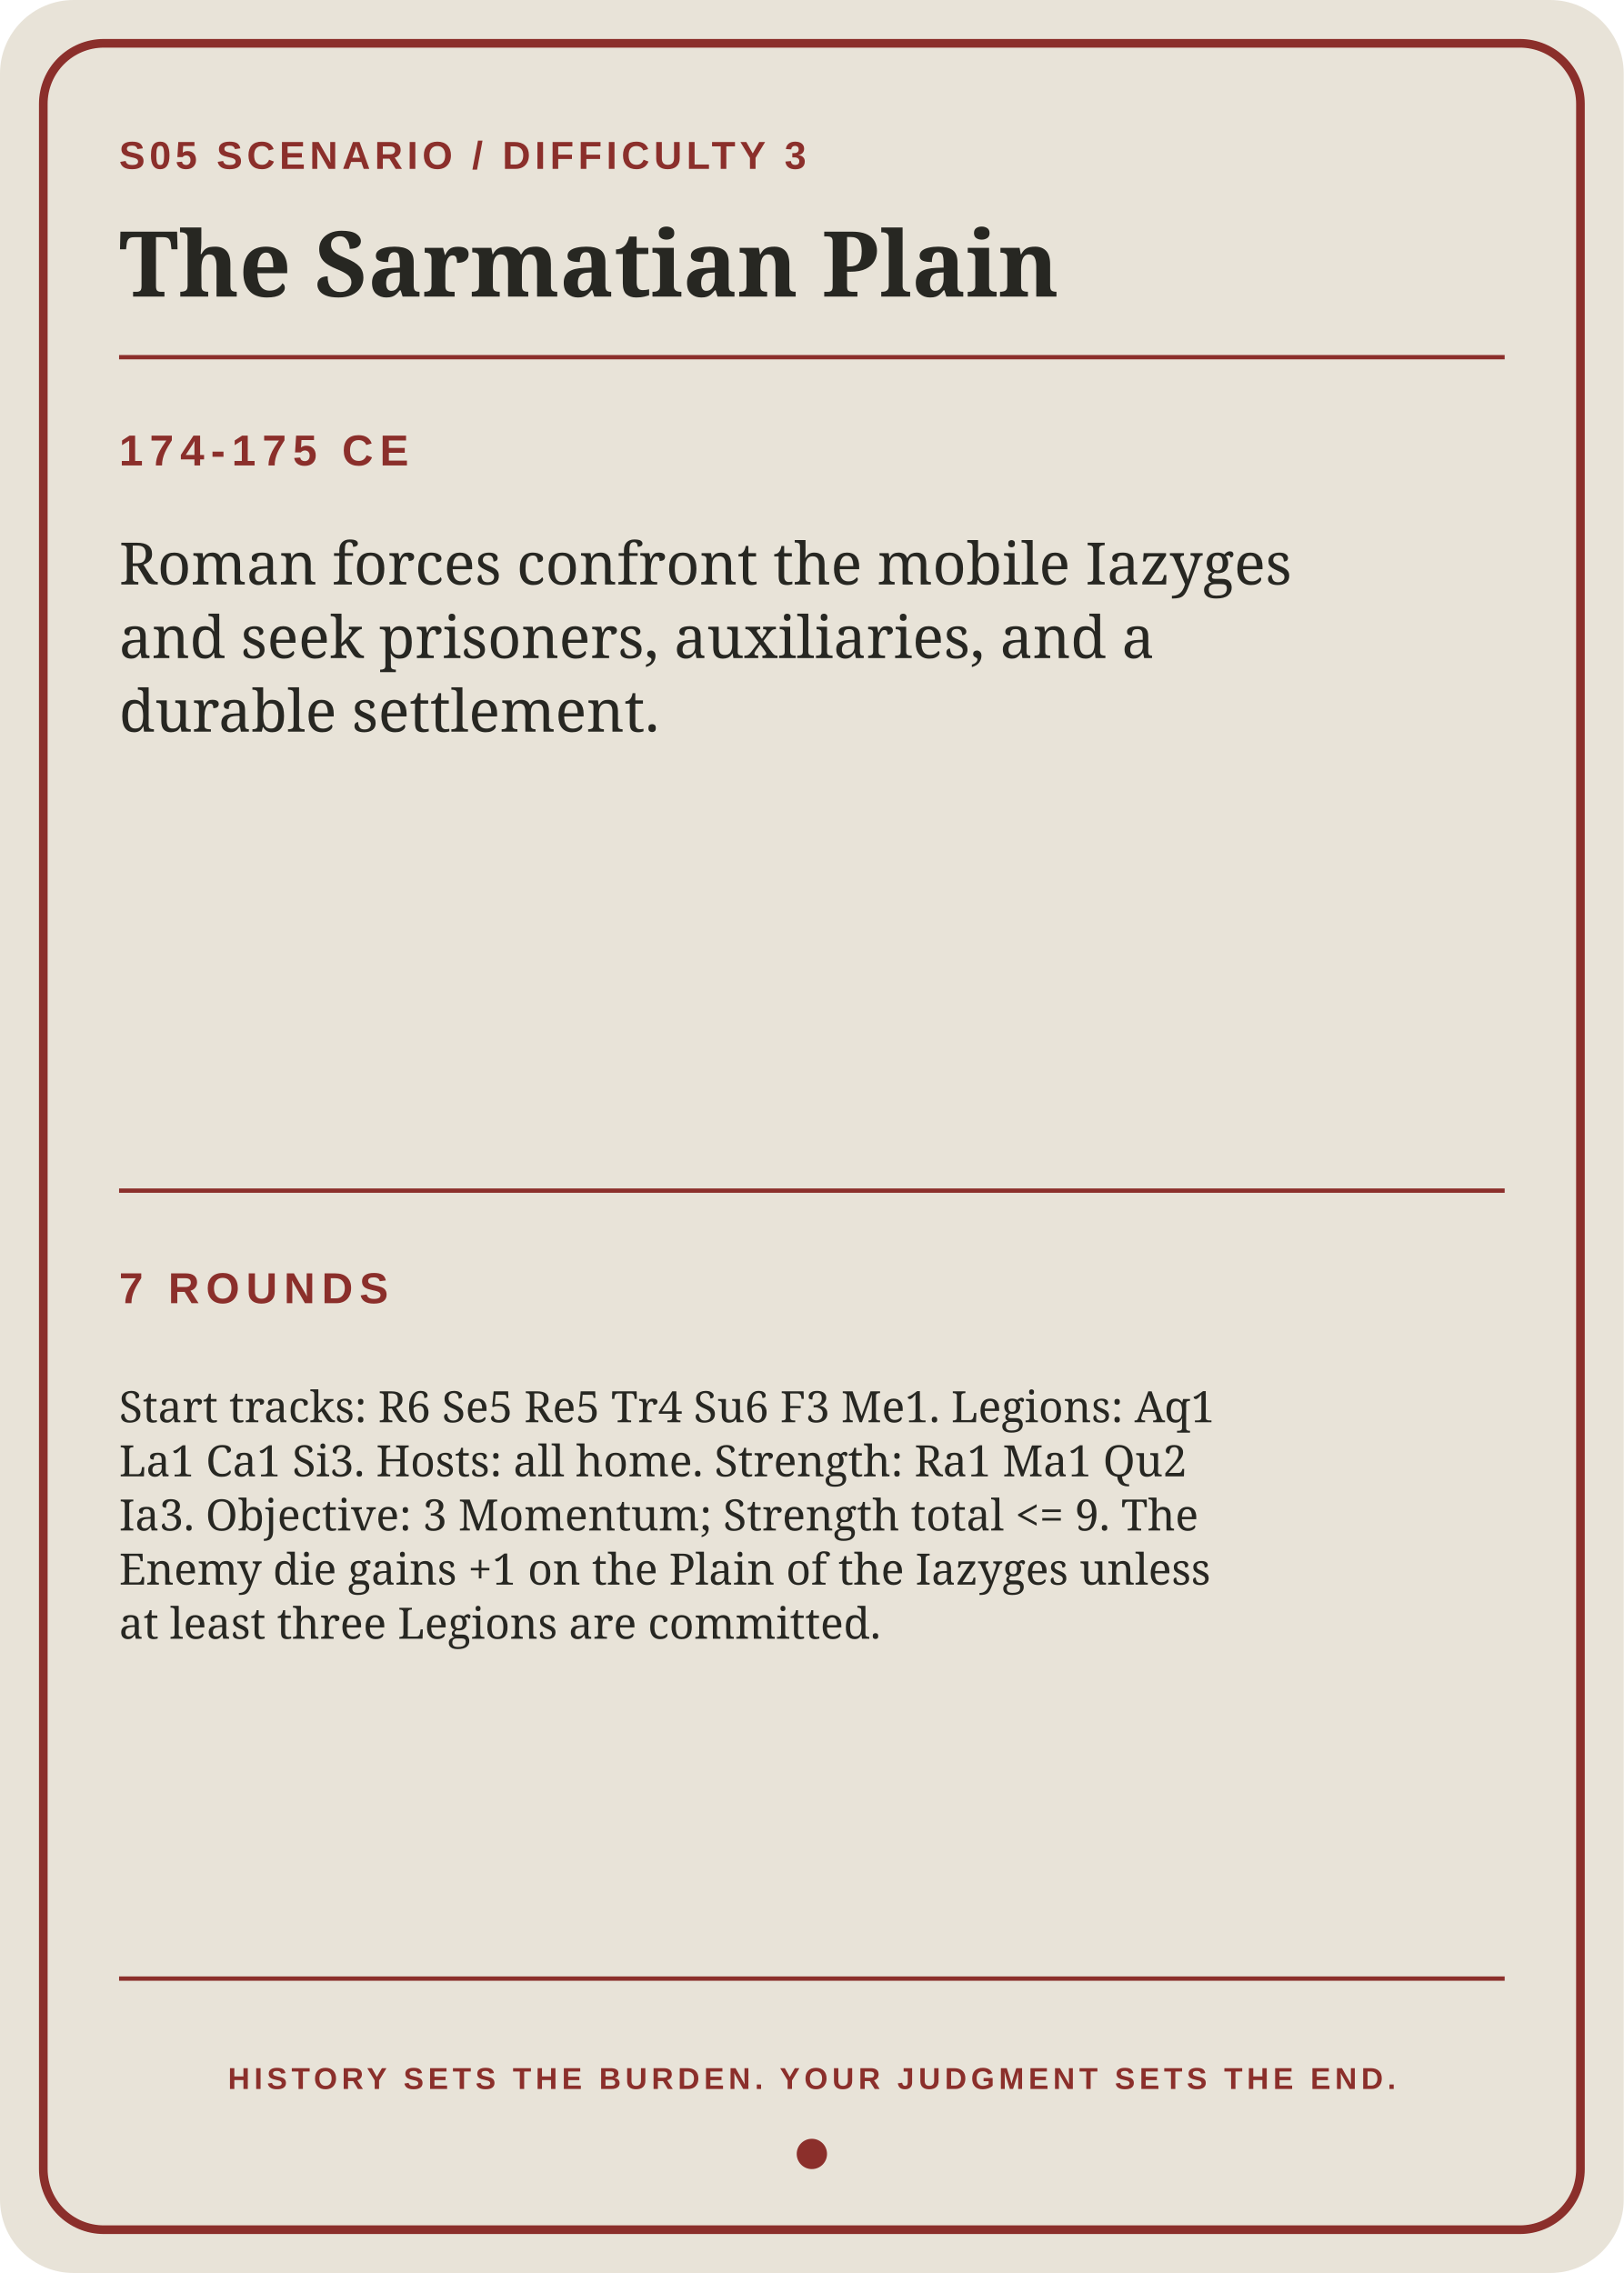
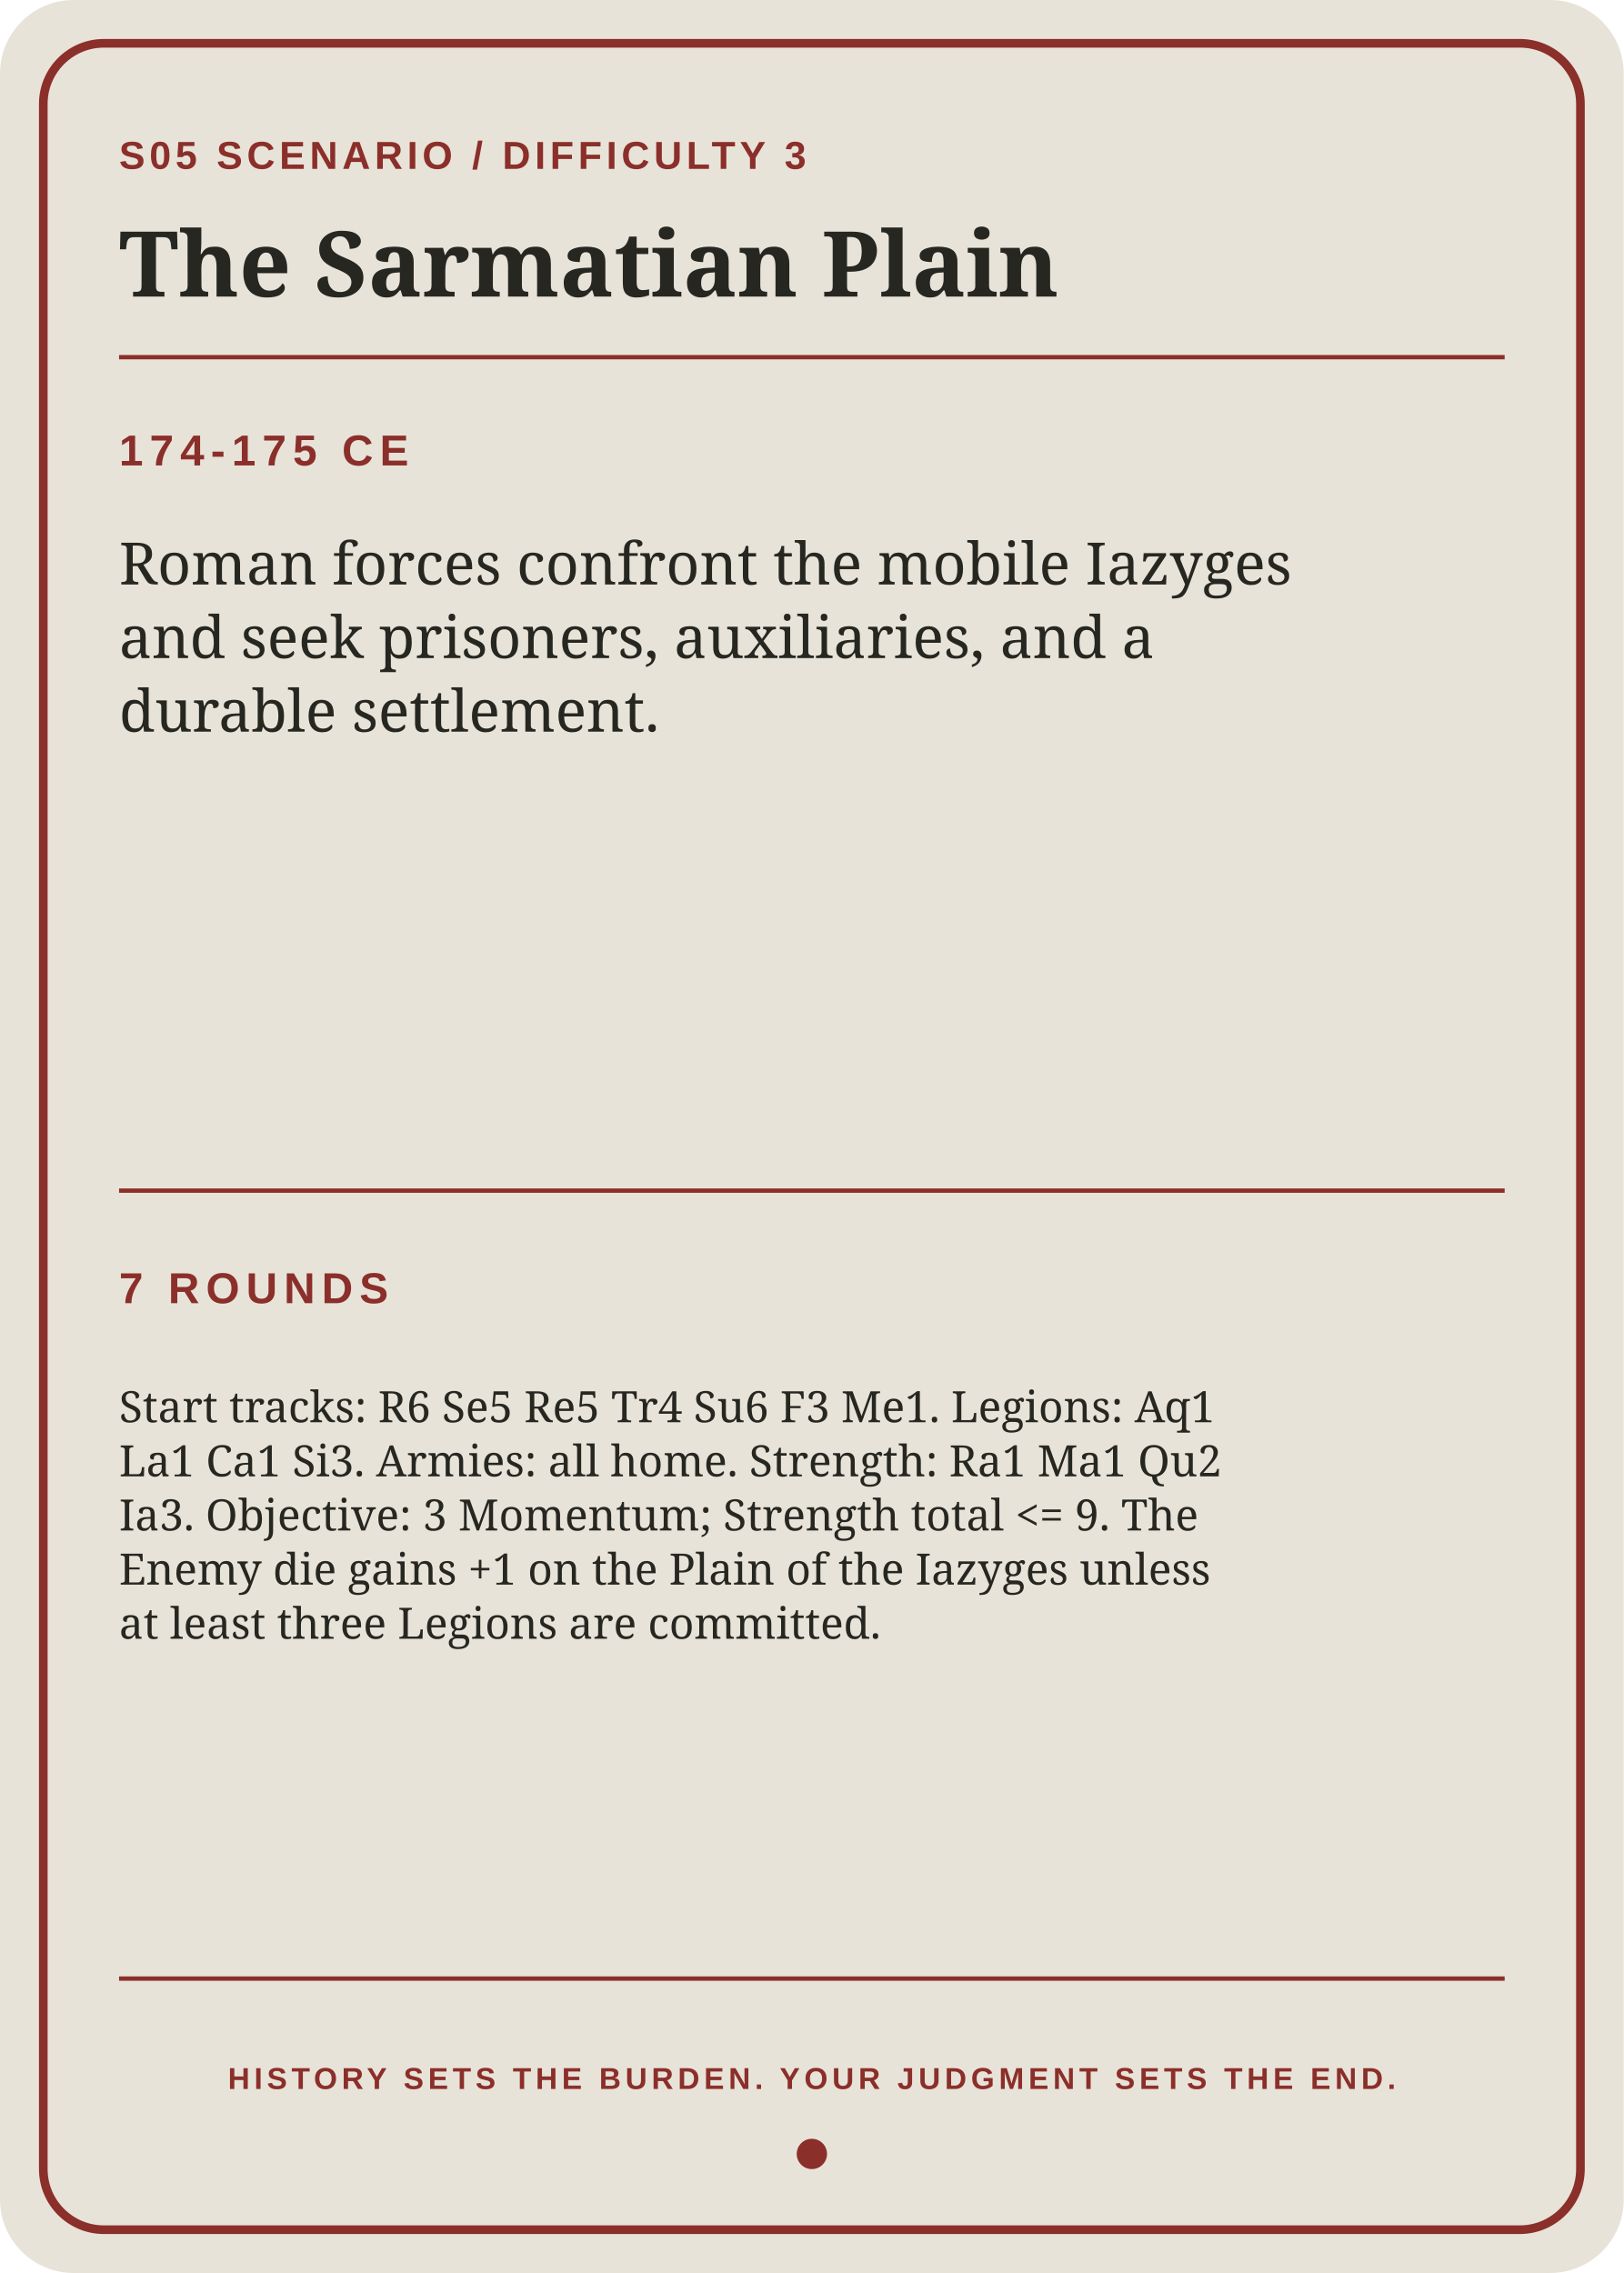
<svg xmlns="http://www.w3.org/2000/svg" width="2.5in" height="3.5in" viewBox="0 0 750 1050">
  <rect width="750" height="1050" rx="34" fill="#e8e3d8" />
  <rect x="20" y="20" width="710" height="1010" rx="28" fill="none" stroke="#8b2f2b" stroke-width="4" />
  <path d="M55 165H695M55 550H695M55 914H695" stroke="#8b2f2b" stroke-width="2" />
  <text x="55" y="78" fill="#8b2f2b" font-family="Arial,sans-serif" font-size="18" font-weight="bold" letter-spacing="2">S05  SCENARIO / DIFFICULTY 3</text>
  <text x="55" y="137" fill="#272722" font-family="Georgia,serif" font-size="42" font-weight="bold">The Sarmatian Plain</text>
  <text x="55" y="215" fill="#8b2f2b" font-family="Arial,sans-serif" font-size="20" font-weight="bold" letter-spacing="3">174-175 CE</text>
  <text x="55" y="270" fill="#272722" font-family="Georgia,serif" font-size="27">
    <tspan x="55" dy="0">Roman forces confront the mobile Iazyges</tspan>
    <tspan x="55" dy="34">and seek prisoners, auxiliaries, and a</tspan>
    <tspan x="55" dy="34">durable settlement.</tspan>
  </text>
  <text x="55" y="602" fill="#8b2f2b" font-family="Arial,sans-serif" font-size="20" font-weight="bold" letter-spacing="3">7 ROUNDS</text>
  <text x="55" y="657" fill="#272722" font-family="Georgia,serif" font-size="20">
    <tspan x="55" dy="0">Start tracks: R6 Se5 Re5 Tr4 Su6 F3 Me1. Legions: Aq1</tspan>
-     <tspan x="55" dy="25">La1 Ca1 Si3. Hosts: all home. Strength: Ra1 Ma1 Qu2</tspan>
+     <tspan x="55" dy="25">La1 Ca1 Si3. Armies: all home. Strength: Ra1 Ma1 Qu2</tspan>
    <tspan x="55" dy="25">Ia3. Objective: 3 Momentum; Strength total &lt;= 9. The</tspan>
    <tspan x="55" dy="25">Enemy die gains +1 on the Plain of the Iazyges unless</tspan>
    <tspan x="55" dy="25">at least three Legions are committed.</tspan>
  </text>
  <text x="375" y="965" text-anchor="middle" fill="#8b2f2b" font-family="Arial,sans-serif" font-size="14" font-weight="bold" letter-spacing="2">HISTORY SETS THE BURDEN. YOUR JUDGMENT SETS THE END.</text>
  <circle cx="375" cy="995" r="7" fill="#8b2f2b" />
</svg>
